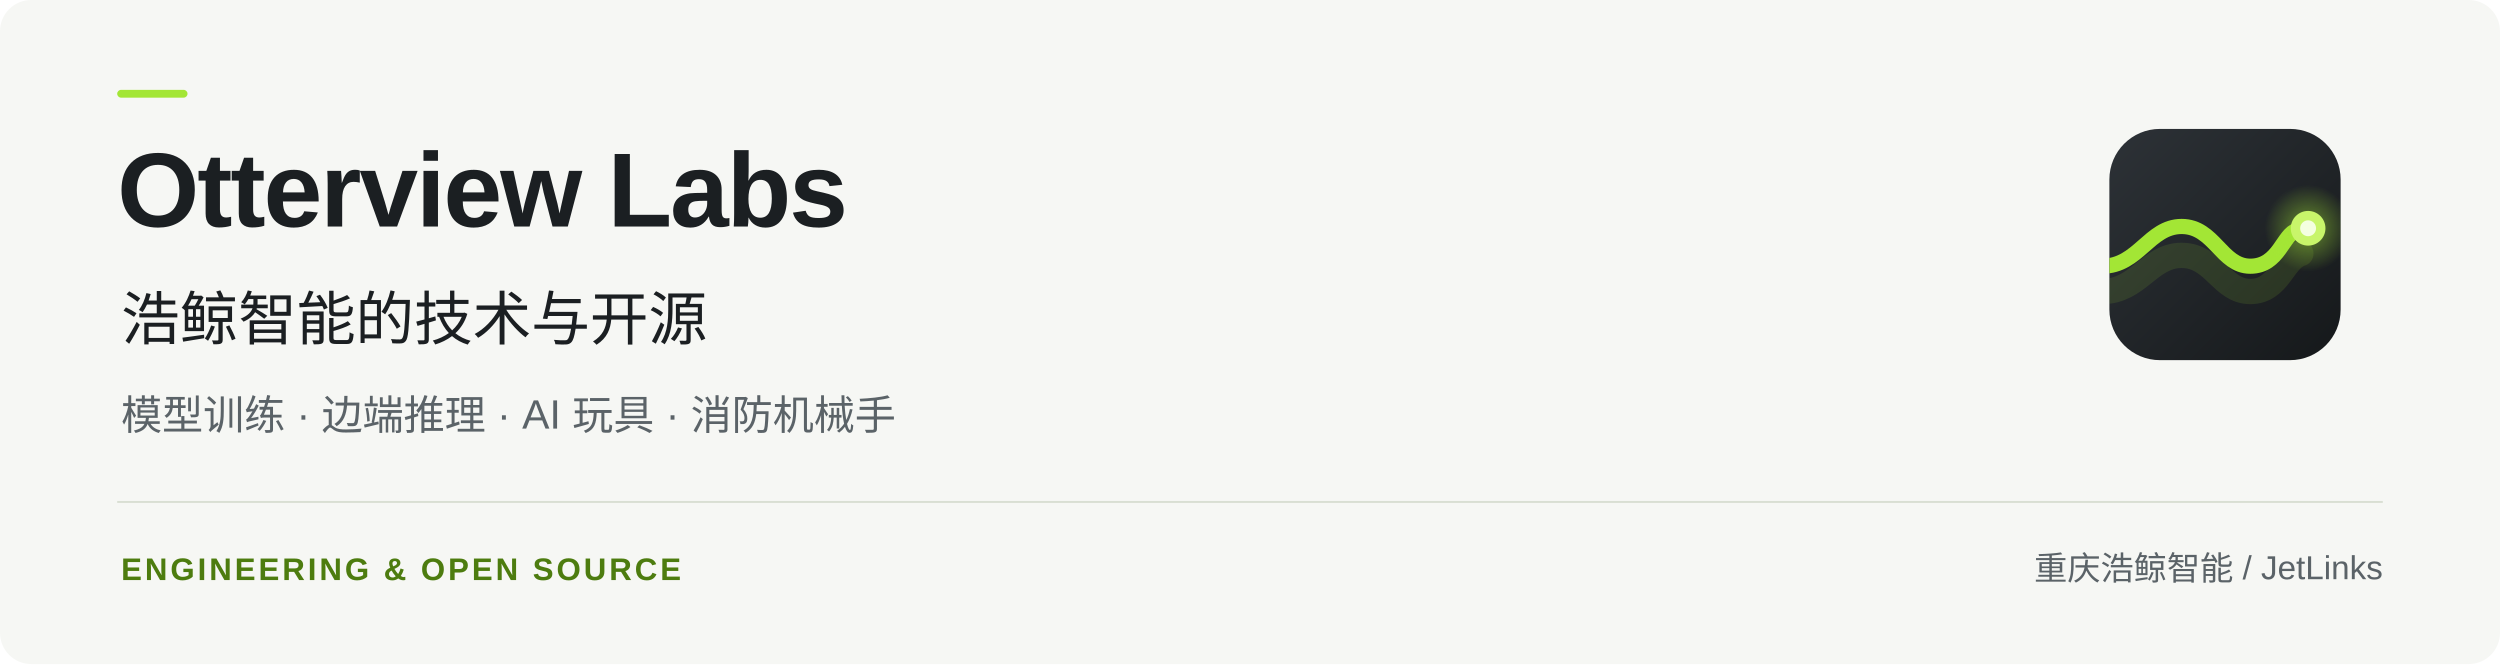
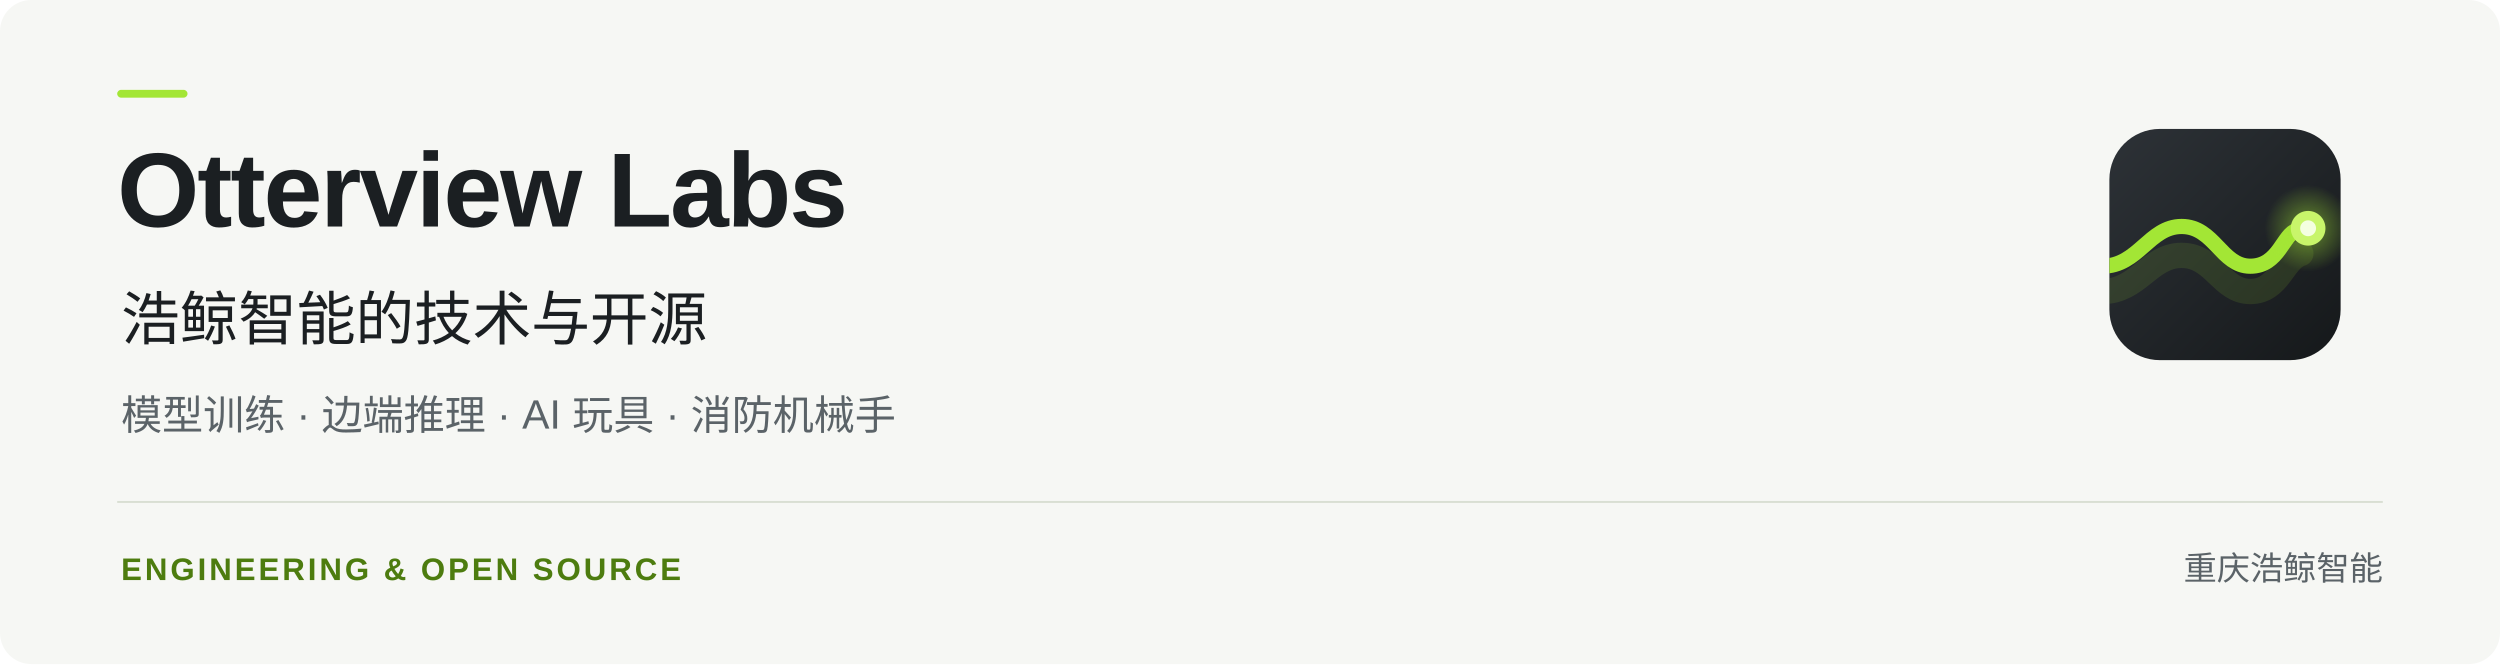
<svg xmlns="http://www.w3.org/2000/svg" width="1280" height="340" viewBox="0 0 1280 340" role="img" aria-labelledby="title desc">
  <rect width="1280" height="340" rx="16" fill="#f6f7f4" />
  <rect x="60" y="46" width="36" height="4" rx="2" fill="#a3e635" />
  <g font-family="-apple-system, BlinkMacSystemFont, 'Segoe UI', 'PingFang SC', 'Microsoft YaHei', Arial, sans-serif">
    <text x="60" y="116" fill="#1b1f22" font-size="54" font-weight="700" letter-spacing="-1">Otterview Labs</text>
    <text x="62" y="174" fill="#1b1f22" font-size="30" font-weight="500">浩鲸智能的技术与开源</text>
    <text x="62" y="220" fill="#5b6368" font-size="21">模型训练 · 边端推理 · AI 玩具 · 消防机械手</text>
    <line x1="60" y1="257" x2="1220" y2="257" stroke="#d9dfd3" />
    <text x="62" y="297" fill="#4d7c0f" font-size="16" font-weight="600" letter-spacing="1.5">ENGINEERING &amp; OPEN SOURCE</text>
-     <text x="1220" y="297" text-anchor="end" fill="#5b6368" font-size="17">重庆浩鲸智能 / JetLinks</text>
+     <text x="1220" y="297" text-anchor="end" fill="#5b6368" font-size="17">重庆浩鲸智能</text>
  </g>
  <g transform="translate(1080 66) scale(1.85)">
    <defs>
      <linearGradient id="n4g" x1="0" y1="0" x2="1" y2="1">
        <stop offset="0" stop-color="#2d3237" />
        <stop offset="1" stop-color="#15181a" />
      </linearGradient>
      <radialGradient id="n4r">
        <stop offset="0" stop-color="#a3e635" stop-opacity=".55" />
        <stop offset="1" stop-color="#a3e635" stop-opacity="0" />
      </radialGradient>
      <clipPath id="n4c">
        <rect width="64" height="64" rx="14" />
      </clipPath>
    </defs>
    <g clip-path="url(#n4c)">
      <rect width="64" height="64" fill="url(#n4g)" />
      <path d="M-2 45C8 45 11 35 20 35S31 45 39 45 48 36 53 34.5" fill="none" stroke="#a3e635" stroke-width="7" stroke-linecap="round" opacity=".12" />
      <path d="M-2 38C8 38 11 27 20 27S31 38 39 38 48 29 52 28" fill="none" stroke="#a3e635" stroke-width="4.2" stroke-linecap="round" />
      <circle cx="55" cy="27.5" r="12" fill="url(#n4r)" />
      <circle cx="55" cy="27.5" r="4.8" fill="#c8f56a" />
      <circle cx="55" cy="27.5" r="2.2" fill="#f4ffe0" />
    </g>
  </g>
</svg>
